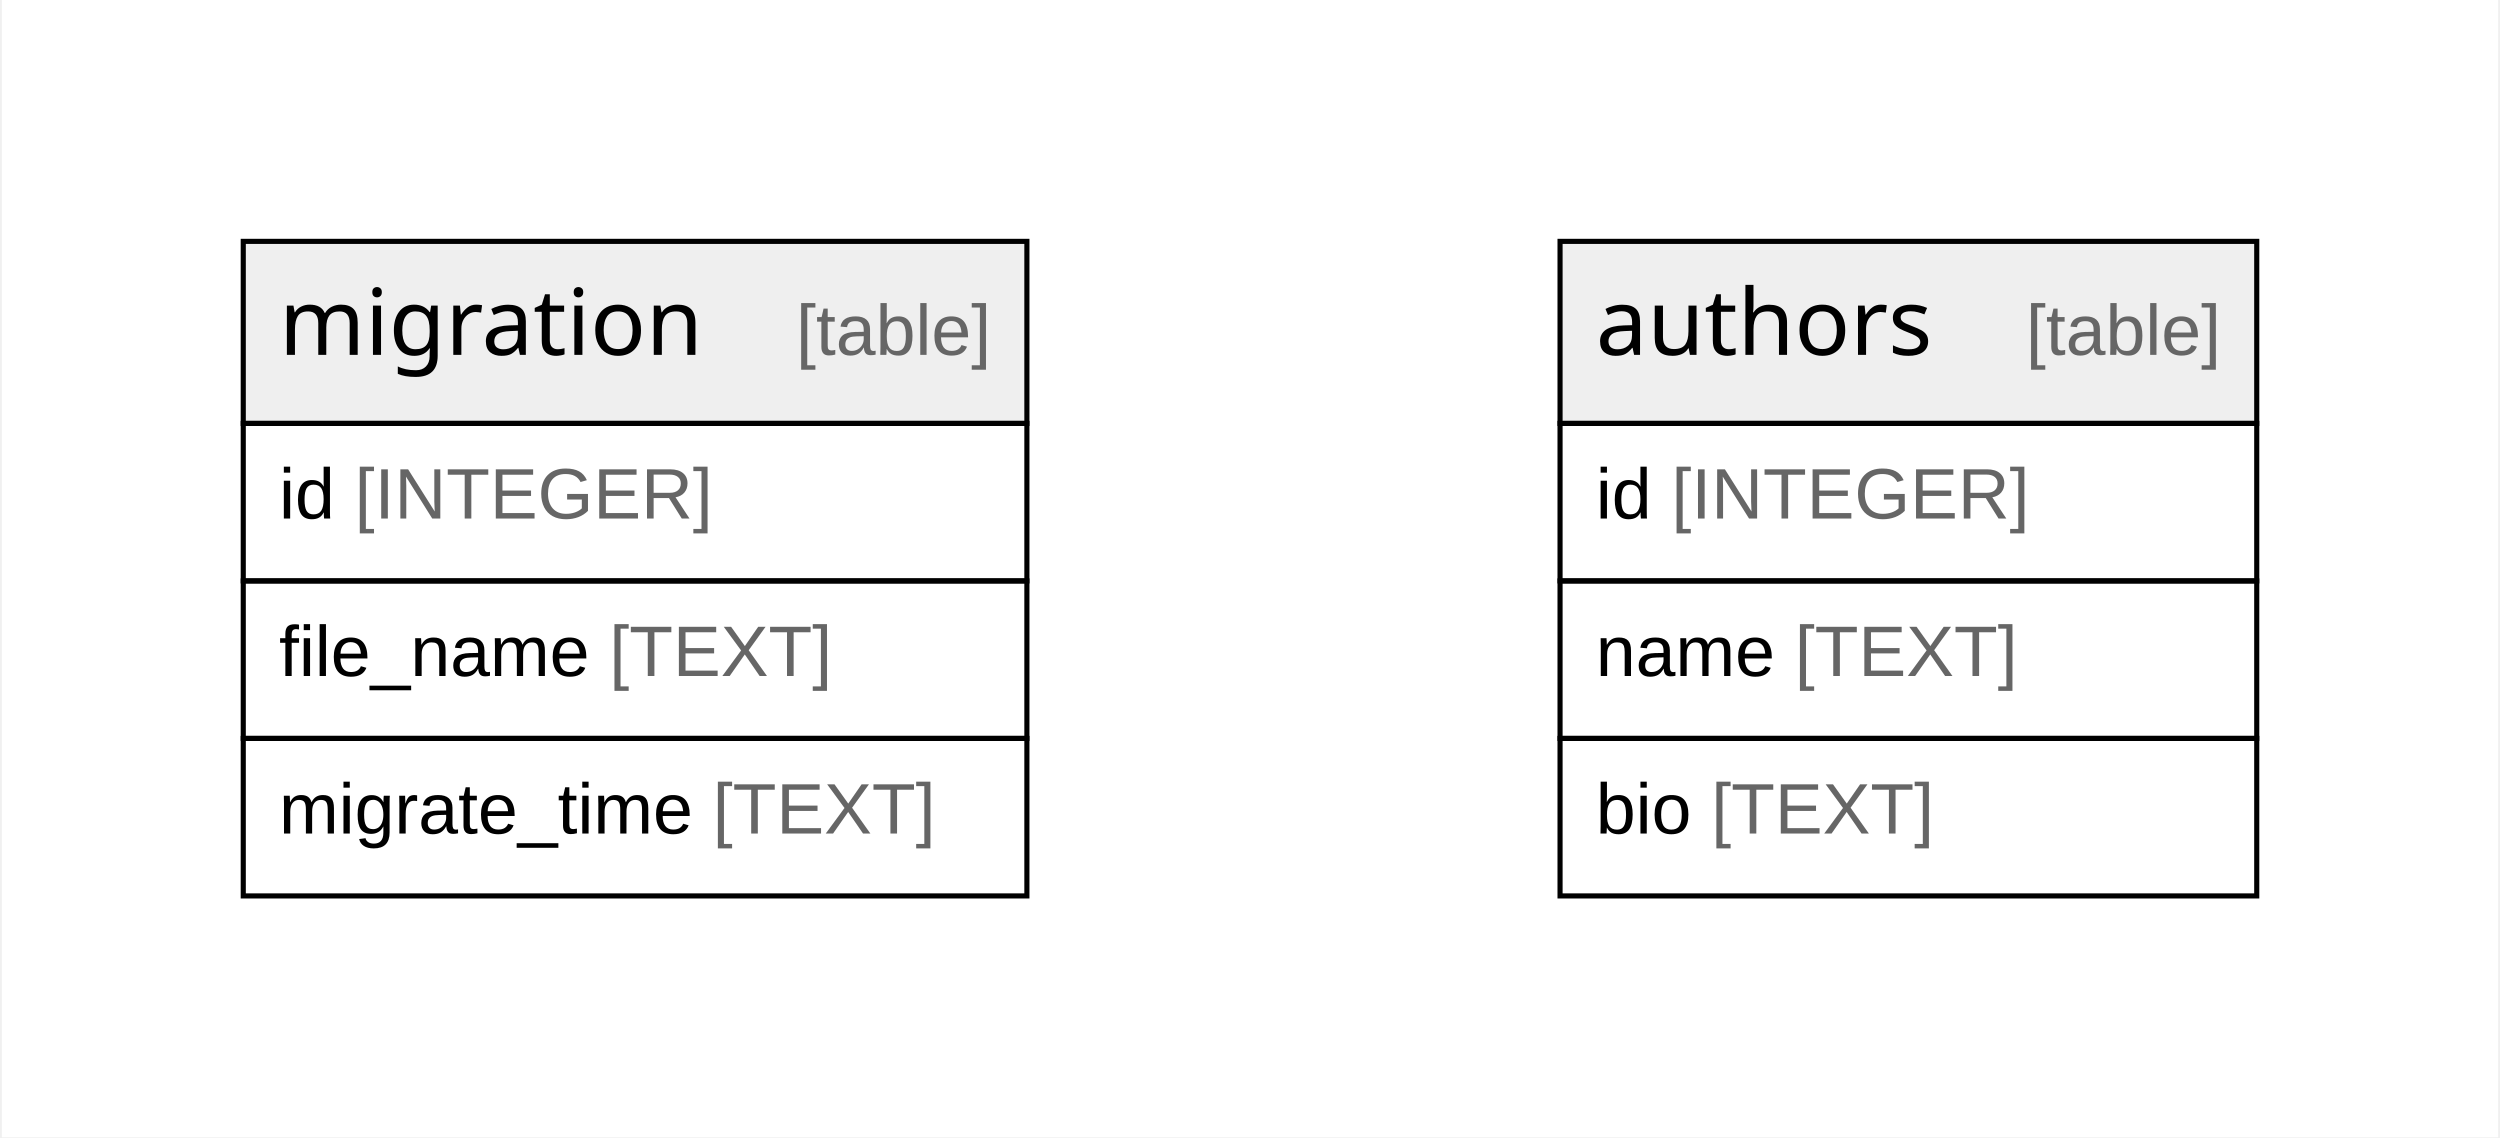
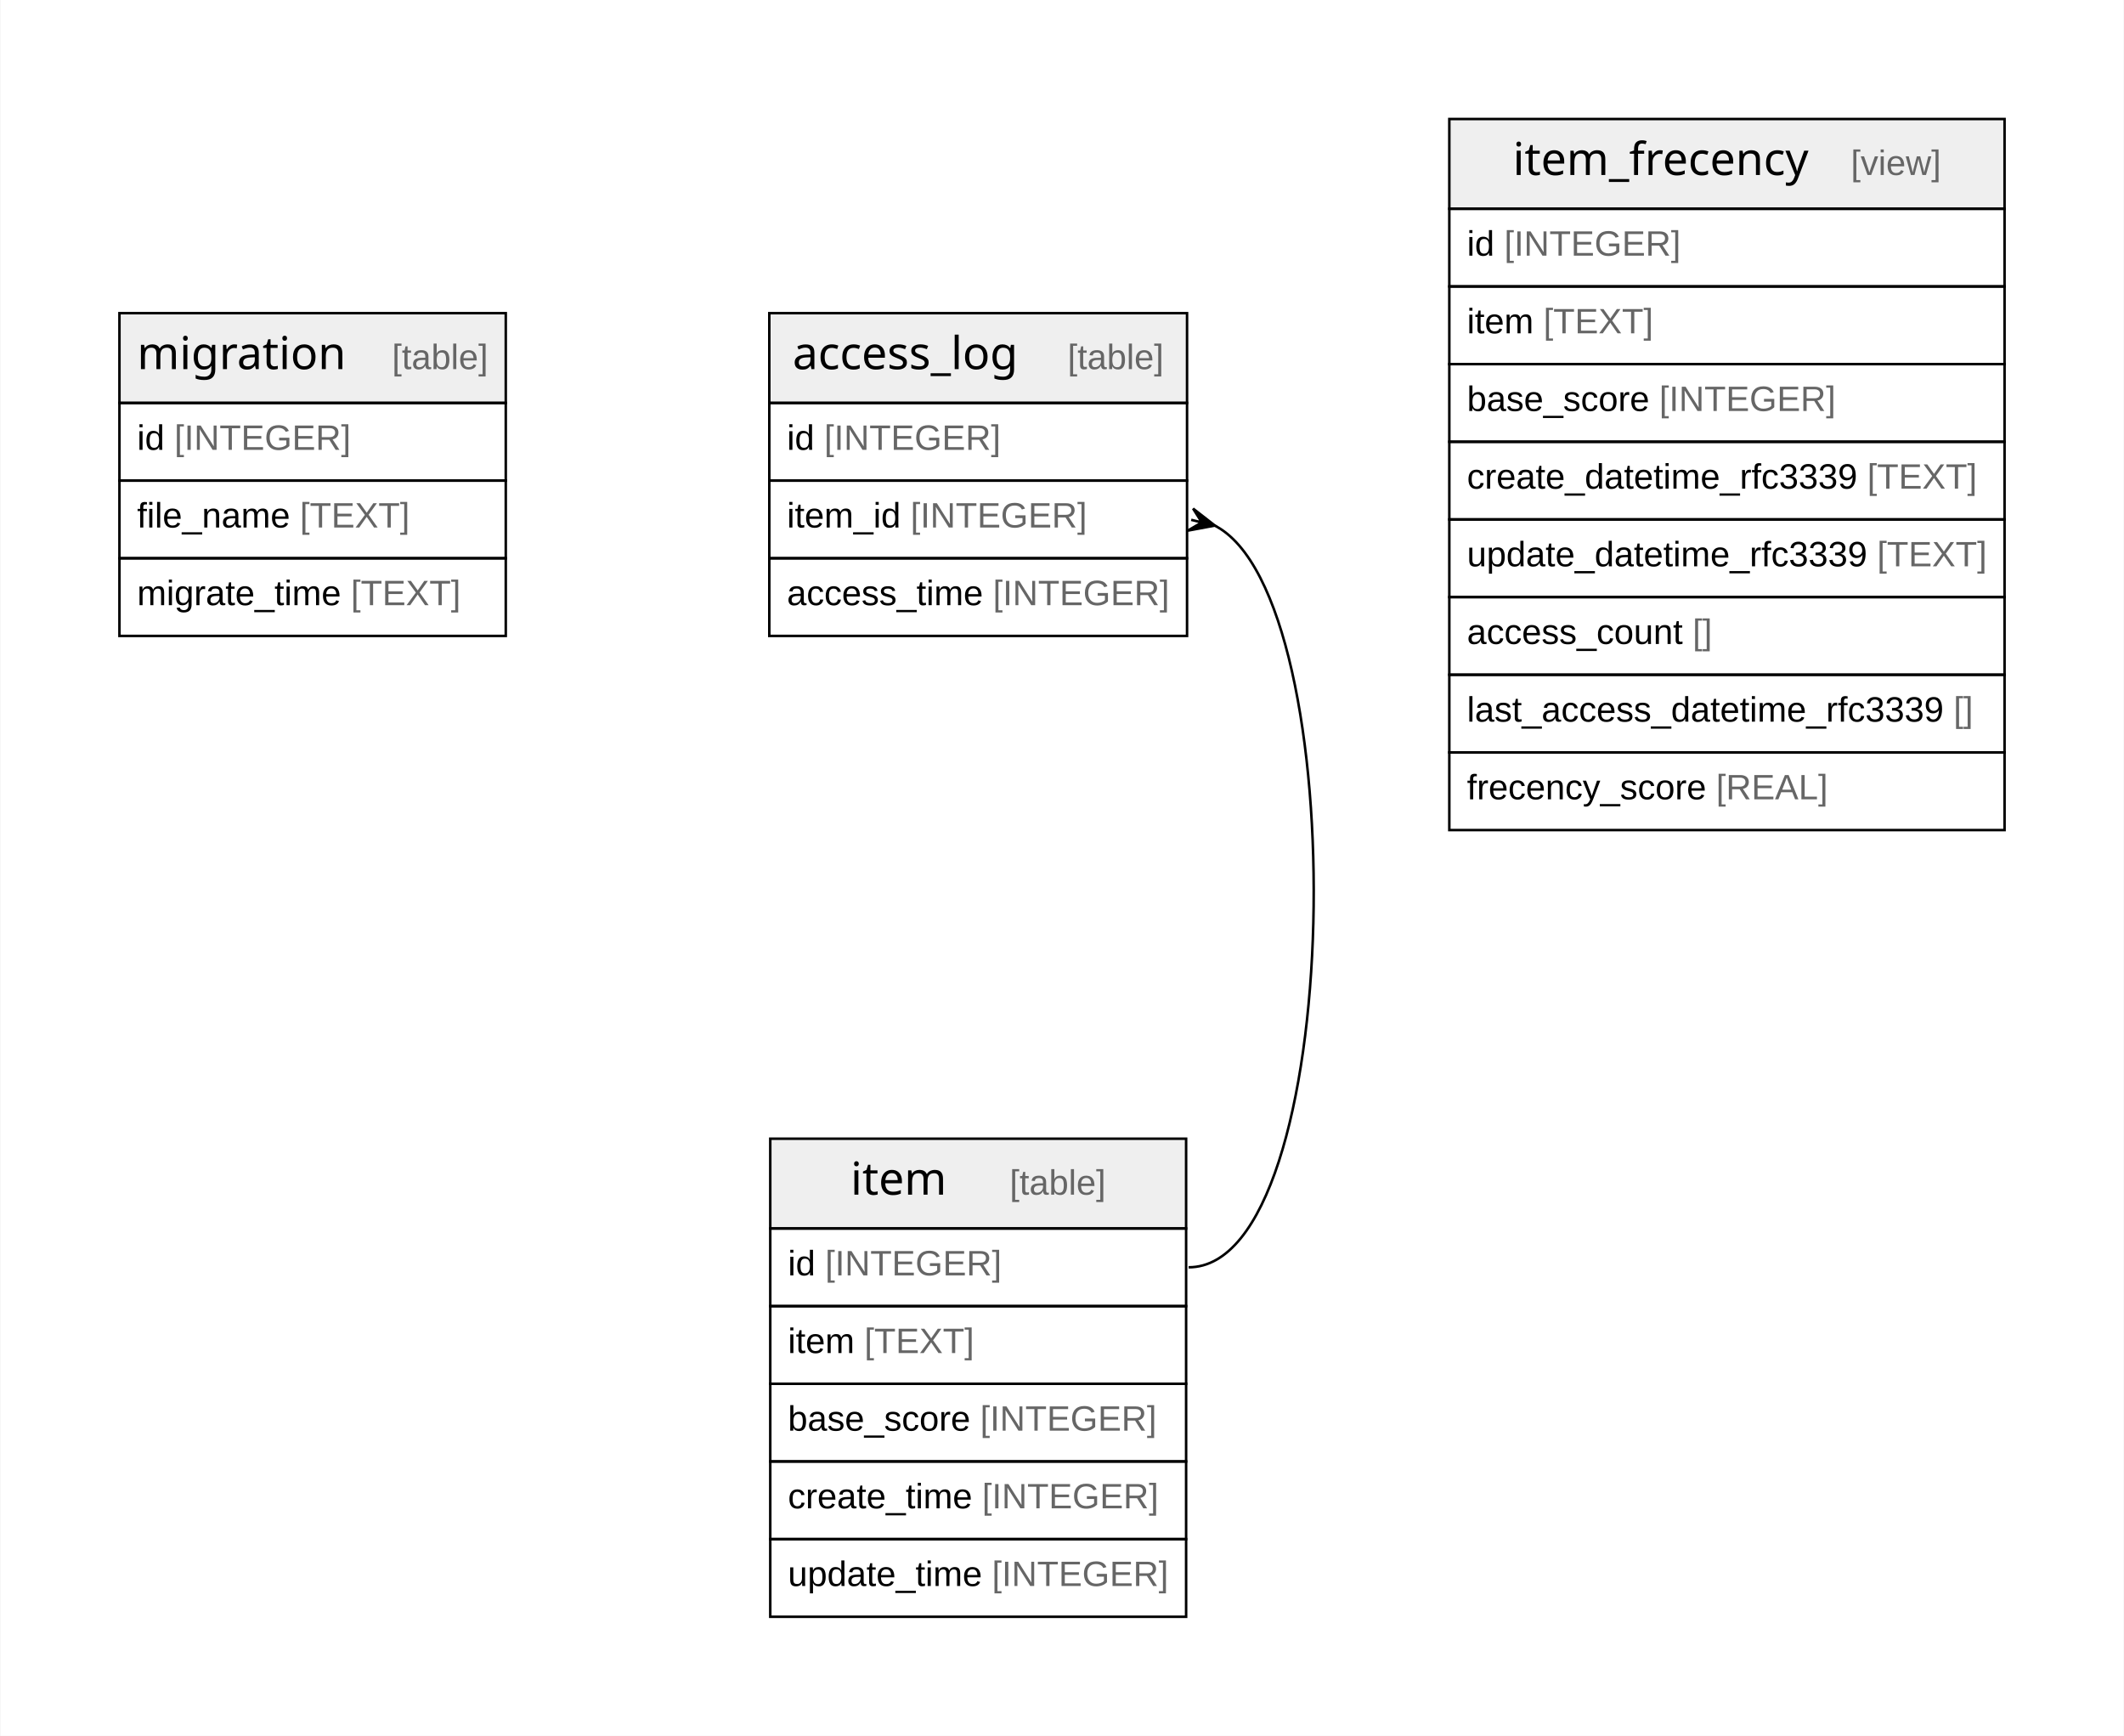
- <svg xmlns="http://www.w3.org/2000/svg" width="488pt" height="222pt" viewBox="0.00 0.00 488.14 222.40">
-   <g id="graph0" class="graph" transform="scale(1 1) rotate(0) translate(4 218.4)">
-     <polygon fill="white" stroke="none" points="-4,4 -4,-218.4 484.14,-218.4 484.14,4 -4,4" />
+ <svg xmlns="http://www.w3.org/2000/svg" width="842pt" height="688pt" viewBox="0.00 0.00 842.14 688.40">
+   <g id="graph0" class="graph" transform="scale(1 1) rotate(0) translate(4 684.4)">
+     <polygon fill="white" stroke="none" points="-4,4 -4,-684.4 838.14,-684.4 838.14,4 -4,4" />
    <g id="node1" class="node">
-       <polygon fill="#efefef" stroke="none" points="43.2,-135.6 43.2,-171.2 196.44,-171.2 196.44,-135.6 43.2,-135.6" />
-       <polygon fill="none" stroke="black" points="43.2,-135.6 43.2,-171.2 196.44,-171.2 196.44,-135.6 43.2,-135.6" />
-       <text text-anchor="start" x="50.2" y="-149" font-family="Arial Bold" font-size="18.00">migration</text>
-       <text text-anchor="start" x="120.19" y="-149" font-family="Arial" font-size="14.00">    </text>
-       <text text-anchor="start" x="151.3" y="-149" font-family="Arial" font-size="14.00" fill="#666666">[table]</text>
-       <polygon fill="none" stroke="black" points="43.2,-104.8 43.2,-135.6 196.44,-135.6 196.44,-104.8 43.2,-104.8" />
-       <text text-anchor="start" x="50.2" y="-117" font-family="Arial" font-size="14.00">id </text>
-       <text text-anchor="start" x="64.99" y="-117" font-family="Arial" font-size="14.00" fill="#666666">[INTEGER]</text>
-       <polygon fill="none" stroke="black" points="43.2,-74 43.2,-104.8 196.44,-104.8 196.44,-74 43.2,-74" />
-       <text text-anchor="start" x="50.2" y="-86.2" font-family="Arial" font-size="14.00">file_name </text>
-       <text text-anchor="start" x="114.79" y="-86.2" font-family="Arial" font-size="14.00" fill="#666666">[TEXT]</text>
-       <polygon fill="none" stroke="black" points="43.2,-43.2 43.2,-74 196.44,-74 196.44,-43.2 43.2,-43.2" />
-       <text text-anchor="start" x="50.2" y="-55.4" font-family="Arial" font-size="14.00">migrate_time </text>
-       <text text-anchor="start" x="135.01" y="-55.4" font-family="Arial" font-size="14.00" fill="#666666">[TEXT]</text>
+       <polygon fill="#efefef" stroke="none" points="43.2,-524.6 43.2,-560.2 196.44,-560.2 196.44,-524.6 43.2,-524.6" />
+       <polygon fill="none" stroke="black" points="43.2,-524.6 43.2,-560.2 196.44,-560.2 196.44,-524.6 43.2,-524.6" />
+       <text text-anchor="start" x="50.2" y="-538" font-family="Arial Bold" font-size="18.00">migration</text>
+       <text text-anchor="start" x="120.19" y="-538" font-family="Arial" font-size="14.00">    </text>
+       <text text-anchor="start" x="151.3" y="-538" font-family="Arial" font-size="14.00" fill="#666666">[table]</text>
+       <polygon fill="none" stroke="black" points="43.2,-493.8 43.2,-524.6 196.44,-524.6 196.44,-493.8 43.2,-493.8" />
+       <text text-anchor="start" x="50.2" y="-506" font-family="Arial" font-size="14.00">id </text>
+       <text text-anchor="start" x="64.99" y="-506" font-family="Arial" font-size="14.00" fill="#666666">[INTEGER]</text>
+       <polygon fill="none" stroke="black" points="43.2,-463 43.2,-493.8 196.44,-493.8 196.44,-463 43.2,-463" />
+       <text text-anchor="start" x="50.2" y="-475.2" font-family="Arial" font-size="14.00">file_name </text>
+       <text text-anchor="start" x="114.79" y="-475.2" font-family="Arial" font-size="14.00" fill="#666666">[TEXT]</text>
+       <polygon fill="none" stroke="black" points="43.2,-432.2 43.2,-463 196.44,-463 196.44,-432.2 43.2,-432.2" />
+       <text text-anchor="start" x="50.2" y="-444.4" font-family="Arial" font-size="14.00">migrate_time </text>
+       <text text-anchor="start" x="135.01" y="-444.4" font-family="Arial" font-size="14.00" fill="#666666">[TEXT]</text>
    </g>
    <g id="node2" class="node">
-       <polygon fill="#efefef" stroke="none" points="300.7,-135.6 300.7,-171.2 436.94,-171.2 436.94,-135.6 300.7,-135.6" />
-       <polygon fill="none" stroke="black" points="300.7,-135.6 300.7,-171.2 436.94,-171.2 436.94,-135.6 300.7,-135.6" />
-       <text text-anchor="start" x="307.7" y="-149" font-family="Arial Bold" font-size="18.00">authors</text>
-       <text text-anchor="start" x="360.69" y="-149" font-family="Arial" font-size="14.00">    </text>
-       <text text-anchor="start" x="391.81" y="-149" font-family="Arial" font-size="14.00" fill="#666666">[table]</text>
-       <polygon fill="none" stroke="black" points="300.7,-104.8 300.7,-135.6 436.94,-135.6 436.94,-104.8 300.7,-104.8" />
-       <text text-anchor="start" x="307.7" y="-117" font-family="Arial" font-size="14.00">id </text>
-       <text text-anchor="start" x="322.49" y="-117" font-family="Arial" font-size="14.00" fill="#666666">[INTEGER]</text>
-       <polygon fill="none" stroke="black" points="300.7,-74 300.7,-104.8 436.94,-104.8 436.94,-74 300.7,-74" />
-       <text text-anchor="start" x="307.7" y="-86.2" font-family="Arial" font-size="14.00">name </text>
-       <text text-anchor="start" x="346.61" y="-86.2" font-family="Arial" font-size="14.00" fill="#666666">[TEXT]</text>
-       <polygon fill="none" stroke="black" points="300.7,-43.2 300.7,-74 436.94,-74 436.94,-43.2 300.7,-43.2" />
-       <text text-anchor="start" x="307.7" y="-55.4" font-family="Arial" font-size="14.00">bio </text>
-       <text text-anchor="start" x="330.27" y="-55.4" font-family="Arial" font-size="14.00" fill="#666666">[TEXT]</text>
+       <polygon fill="#efefef" stroke="none" points="301.35,-197.2 301.35,-232.8 466.3,-232.8 466.3,-197.2 301.35,-197.2" />
+       <polygon fill="none" stroke="black" points="301.35,-197.2 301.35,-232.8 466.3,-232.8 466.3,-197.2 301.35,-197.2" />
+       <text text-anchor="start" x="333.2" y="-210.6" font-family="Arial Bold" font-size="18.00">item</text>
+       <text text-anchor="start" x="365.19" y="-210.6" font-family="Arial" font-size="14.00">    </text>
+       <text text-anchor="start" x="396.31" y="-210.6" font-family="Arial" font-size="14.00" fill="#666666">[table]</text>
+       <polygon fill="none" stroke="black" points="301.35,-166.4 301.35,-197.2 466.3,-197.2 466.3,-166.4 301.35,-166.4" />
+       <text text-anchor="start" x="308.35" y="-178.6" font-family="Arial" font-size="14.00">id </text>
+       <text text-anchor="start" x="323.13" y="-178.6" font-family="Arial" font-size="14.00" fill="#666666">[INTEGER]</text>
+       <polygon fill="none" stroke="black" points="301.35,-135.6 301.35,-166.4 466.3,-166.4 466.3,-135.6 301.35,-135.6" />
+       <text text-anchor="start" x="308.35" y="-147.8" font-family="Arial" font-size="14.00">item </text>
+       <text text-anchor="start" x="338.68" y="-147.8" font-family="Arial" font-size="14.00" fill="#666666">[TEXT]</text>
+       <polygon fill="none" stroke="black" points="301.35,-104.8 301.35,-135.6 466.3,-135.6 466.3,-104.8 301.35,-104.8" />
+       <text text-anchor="start" x="308.35" y="-117" font-family="Arial" font-size="14.00">base_score </text>
+       <text text-anchor="start" x="384.61" y="-117" font-family="Arial" font-size="14.00" fill="#666666">[INTEGER]</text>
+       <polygon fill="none" stroke="black" points="301.35,-74 301.35,-104.8 466.3,-104.8 466.3,-74 301.35,-74" />
+       <text text-anchor="start" x="308.35" y="-86.2" font-family="Arial" font-size="14.00">create_time </text>
+       <text text-anchor="start" x="385.38" y="-86.2" font-family="Arial" font-size="14.00" fill="#666666">[INTEGER]</text>
+       <polygon fill="none" stroke="black" points="301.35,-43.2 301.35,-74 466.3,-74 466.3,-43.2 301.35,-43.2" />
+       <text text-anchor="start" x="308.35" y="-55.4" font-family="Arial" font-size="14.00">update_time </text>
+       <text text-anchor="start" x="389.29" y="-55.4" font-family="Arial" font-size="14.00" fill="#666666">[INTEGER]</text>
+     </g>
+     <g id="node3" class="node">
+       <polygon fill="#efefef" stroke="none" points="300.97,-524.6 300.97,-560.2 466.67,-560.2 466.67,-524.6 300.97,-524.6" />
+       <polygon fill="none" stroke="black" points="300.97,-524.6 300.97,-560.2 466.67,-560.2 466.67,-524.6 300.97,-524.6" />
+       <text text-anchor="start" x="310.21" y="-538" font-family="Arial Bold" font-size="18.00">access_log</text>
+       <text text-anchor="start" x="388.18" y="-538" font-family="Arial" font-size="14.00">    </text>
+       <text text-anchor="start" x="419.29" y="-538" font-family="Arial" font-size="14.00" fill="#666666">[table]</text>
+       <polygon fill="none" stroke="black" points="300.97,-493.8 300.97,-524.6 466.67,-524.6 466.67,-493.8 300.97,-493.8" />
+       <text text-anchor="start" x="307.97" y="-506" font-family="Arial" font-size="14.00">id </text>
+       <text text-anchor="start" x="322.76" y="-506" font-family="Arial" font-size="14.00" fill="#666666">[INTEGER]</text>
+       <polygon fill="none" stroke="black" points="300.97,-463 300.97,-493.8 466.67,-493.8 466.67,-463 300.97,-463" />
+       <text text-anchor="start" x="307.97" y="-475.2" font-family="Arial" font-size="14.00">item_id </text>
+       <text text-anchor="start" x="356.99" y="-475.2" font-family="Arial" font-size="14.00" fill="#666666">[INTEGER]</text>
+       <polygon fill="none" stroke="black" points="300.97,-432.2 300.97,-463 466.67,-463 466.67,-432.2 300.97,-432.2" />
+       <text text-anchor="start" x="307.97" y="-444.4" font-family="Arial" font-size="14.00">access_time </text>
+       <text text-anchor="start" x="389.67" y="-444.4" font-family="Arial" font-size="14.00" fill="#666666">[INTEGER]</text>
+     </g>
+     <g id="edge1" class="edge">
+       <path fill="none" stroke="black" d="M477.55,-476.01C533.36,-447.94 529.73,-181.8 467.3,-181.8" />
+       <polygon fill="black" stroke="black" points="477.72,-475.97 466.94,-473.95 472.53,-477.22 468.32,-478.24 468.32,-478.24 468.32,-478.24 472.53,-477.22 469.06,-482.7 477.72,-475.97" />
+     </g>
+     <g id="node4" class="node">
+       <polygon fill="#efefef" stroke="none" points="570.7,-601.6 570.7,-637.2 790.94,-637.2 790.94,-601.6 570.7,-601.6" />
+       <polygon fill="none" stroke="black" points="570.7,-601.6 570.7,-637.2 790.94,-637.2 790.94,-601.6 570.7,-601.6" />
+       <text text-anchor="start" x="595.9" y="-615" font-family="Arial Bold" font-size="18.00">item_frecency</text>
+       <text text-anchor="start" x="698.84" y="-615" font-family="Arial" font-size="14.00">    </text>
+       <text text-anchor="start" x="729.96" y="-615" font-family="Arial" font-size="14.00" fill="#666666">[view]</text>
+       <polygon fill="none" stroke="black" points="570.7,-570.8 570.7,-601.6 790.94,-601.6 790.94,-570.8 570.7,-570.8" />
+       <text text-anchor="start" x="577.7" y="-583" font-family="Arial" font-size="14.00">id </text>
+       <text text-anchor="start" x="592.49" y="-583" font-family="Arial" font-size="14.00" fill="#666666">[INTEGER]</text>
+       <polygon fill="none" stroke="black" points="570.7,-540 570.7,-570.8 790.94,-570.8 790.94,-540 570.7,-540" />
+       <text text-anchor="start" x="577.7" y="-552.2" font-family="Arial" font-size="14.00">item </text>
+       <text text-anchor="start" x="608.04" y="-552.2" font-family="Arial" font-size="14.00" fill="#666666">[TEXT]</text>
+       <polygon fill="none" stroke="black" points="570.7,-509.2 570.7,-540 790.94,-540 790.94,-509.2 570.7,-509.2" />
+       <text text-anchor="start" x="577.7" y="-521.4" font-family="Arial" font-size="14.00">base_score </text>
+       <text text-anchor="start" x="653.97" y="-521.4" font-family="Arial" font-size="14.00" fill="#666666">[INTEGER]</text>
+       <polygon fill="none" stroke="black" points="570.7,-478.4 570.7,-509.2 790.94,-509.2 790.94,-478.4 570.7,-478.4" />
+       <text text-anchor="start" x="577.7" y="-490.6" font-family="Arial" font-size="14.00">create_datetime_rfc3339 </text>
+       <text text-anchor="start" x="736.47" y="-490.6" font-family="Arial" font-size="14.00" fill="#666666">[TEXT]</text>
+       <polygon fill="none" stroke="black" points="570.7,-447.6 570.7,-478.4 790.94,-478.4 790.94,-447.6 570.7,-447.6" />
+       <text text-anchor="start" x="577.7" y="-459.8" font-family="Arial" font-size="14.00">update_datetime_rfc3339 </text>
+       <text text-anchor="start" x="740.38" y="-459.8" font-family="Arial" font-size="14.00" fill="#666666">[TEXT]</text>
+       <polygon fill="none" stroke="black" points="570.7,-416.8 570.7,-447.6 790.94,-447.6 790.94,-416.8 570.7,-416.8" />
+       <text text-anchor="start" x="577.7" y="-429" font-family="Arial" font-size="14.00">access_count </text>
+       <text text-anchor="start" x="667.2" y="-429" font-family="Arial" font-size="14.00" fill="#666666">[]</text>
+       <polygon fill="none" stroke="black" points="570.7,-386 570.7,-416.8 790.94,-416.8 790.94,-386 570.7,-386" />
+       <text text-anchor="start" x="577.7" y="-398.2" font-family="Arial" font-size="14.00">last_access_datetime_rfc3339 </text>
+       <text text-anchor="start" x="770.7" y="-398.2" font-family="Arial" font-size="14.00" fill="#666666">[]</text>
+       <polygon fill="none" stroke="black" points="570.7,-355.2 570.7,-386 790.94,-386 790.94,-355.2 570.7,-355.2" />
+       <text text-anchor="start" x="577.7" y="-367.4" font-family="Arial" font-size="14.00">frecency_score </text>
+       <text text-anchor="start" x="676.52" y="-367.4" font-family="Arial" font-size="14.00" fill="#666666">[REAL]</text>
    </g>
  </g>
</svg>
